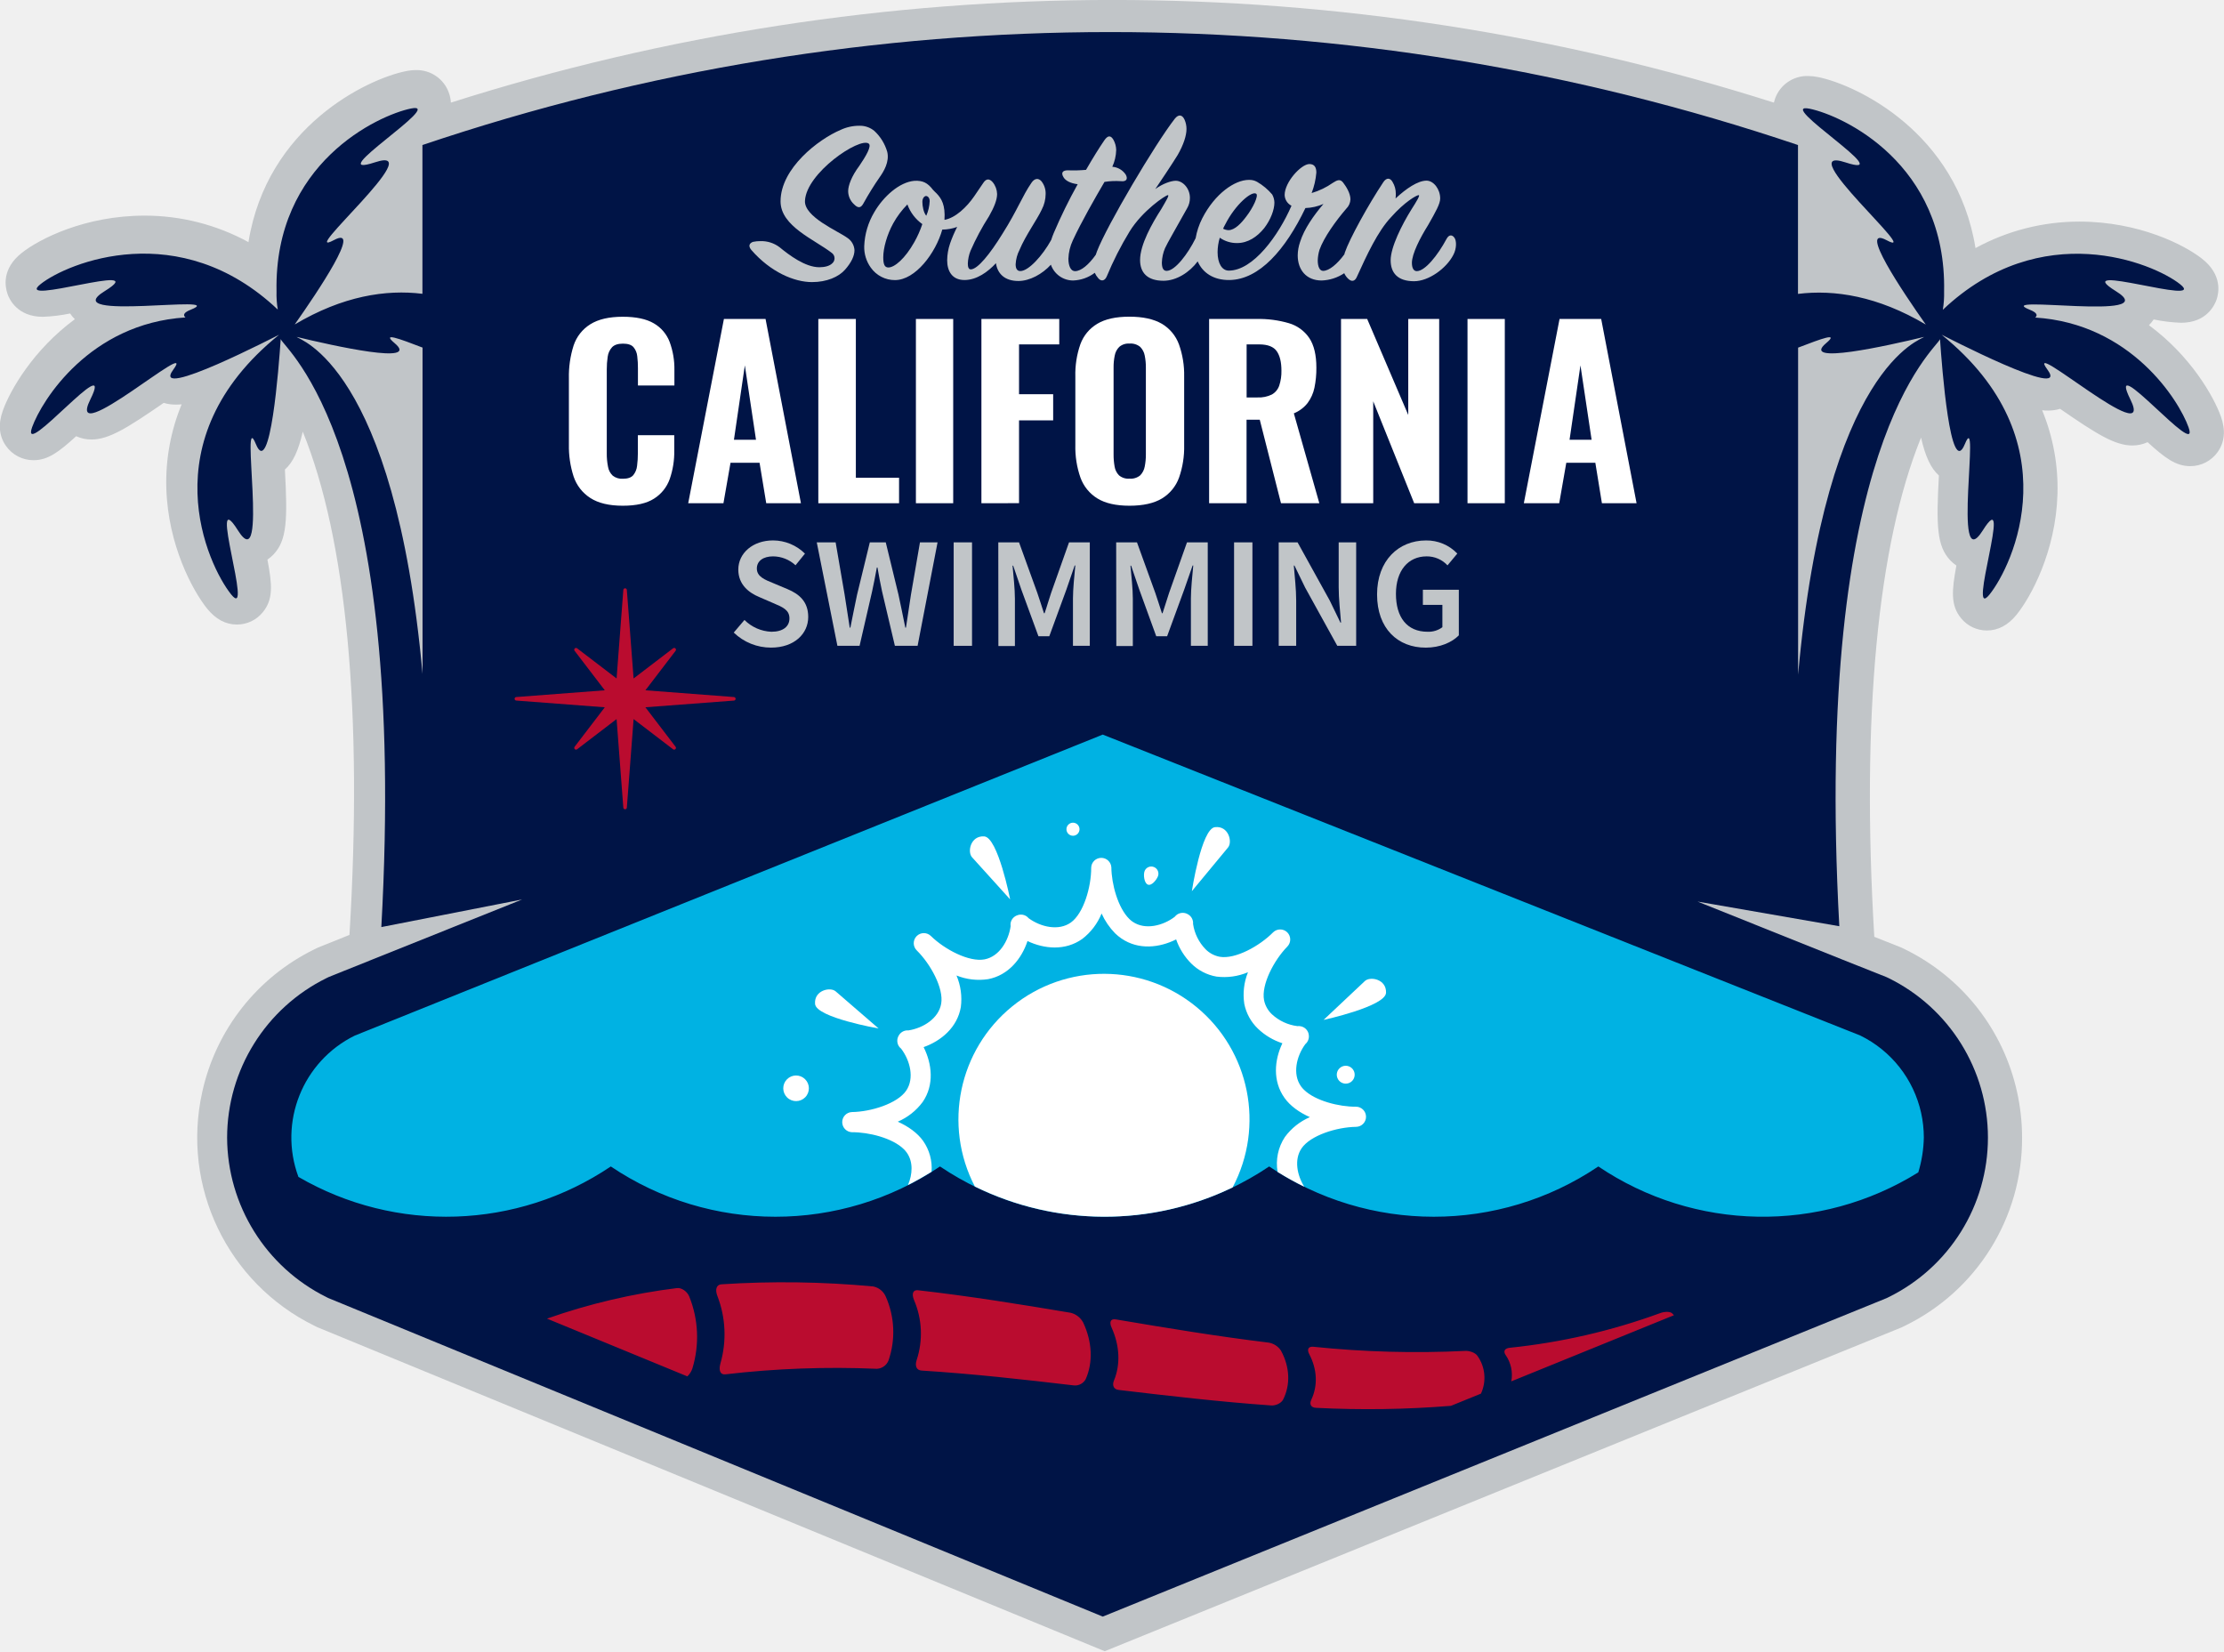
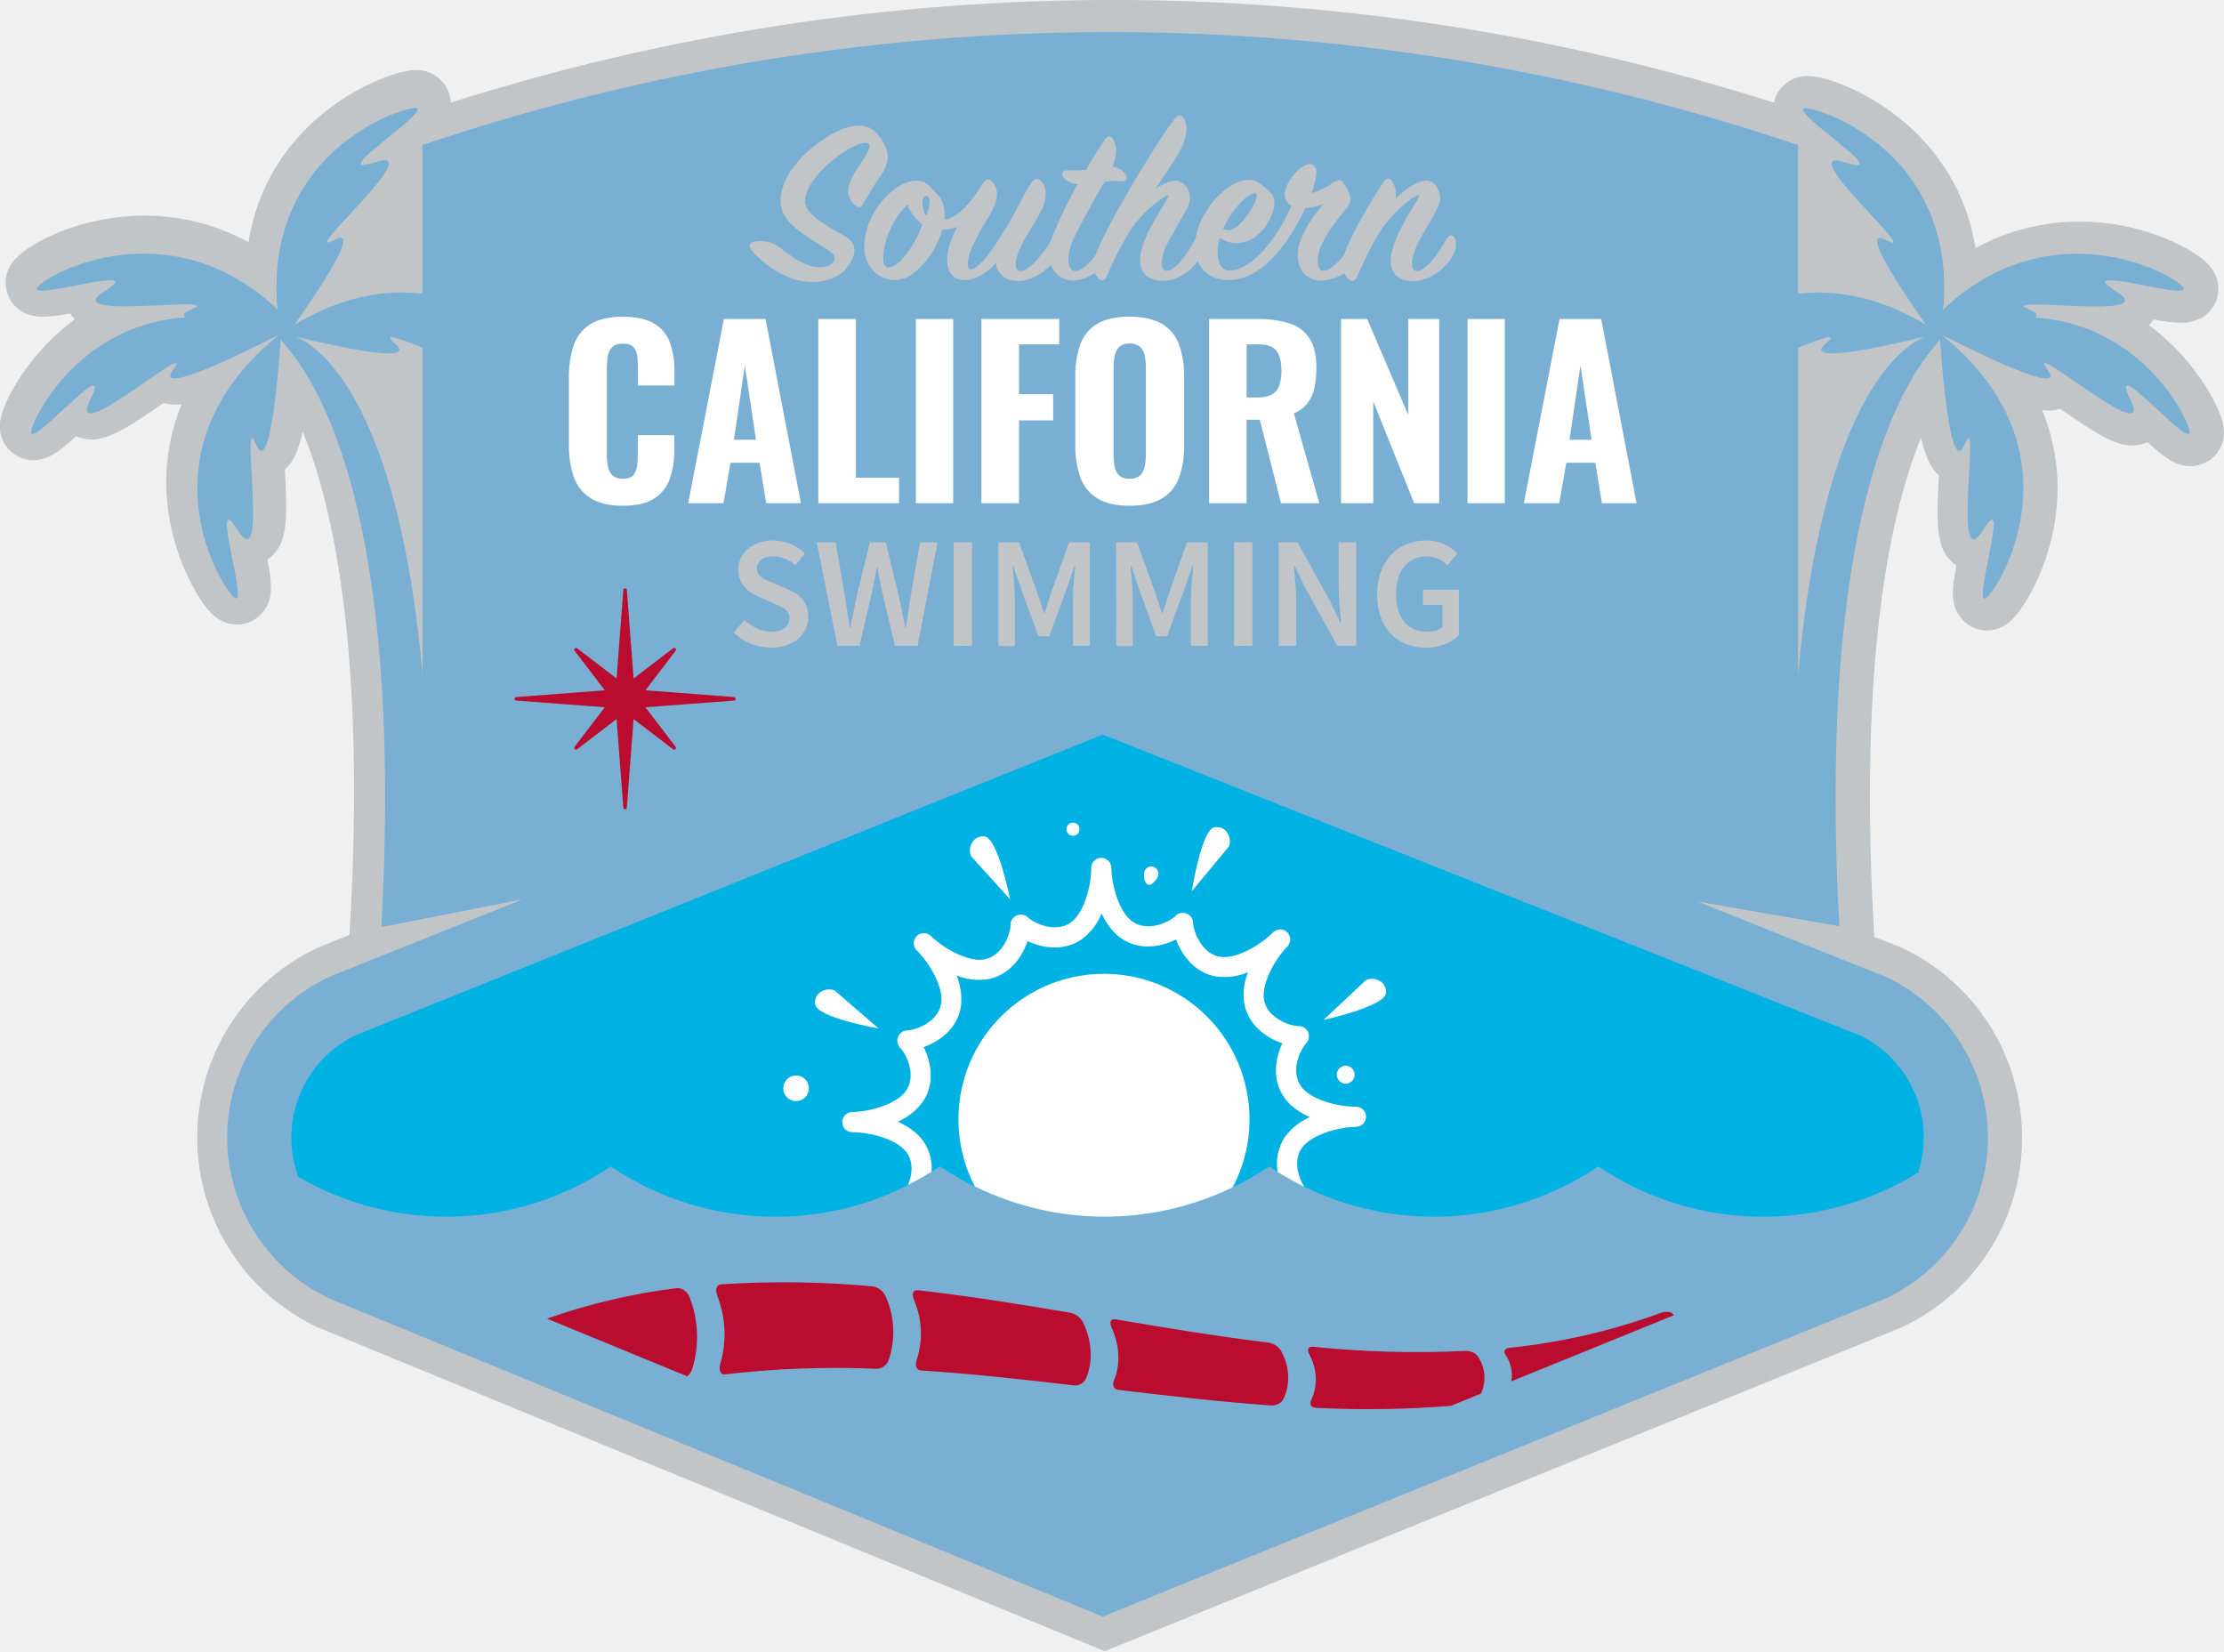
<svg xmlns="http://www.w3.org/2000/svg" viewBox="0 0 942.82 700">
  <defs>
-     <style>.cls-1{fill:#c1c5c8;}.cls-2{fill:#001446;}.cls-3{fill:#fff;}.cls-4{fill:#ba0c2f;}.cls-5{fill:#00b2e3;}</style>
+     <style>.cls-1{fill:#c1c5c8;}.cls-2{fill:#7aafd4;}.cls-3{fill:#fff;}.cls-4{fill:#ba0c2f;}.cls-5{fill:#00b2e3;}</style>
  </defs>
  <g id="Layer_2" data-name="Layer 2">
    <g id="Primary">
      <path class="cls-1" d="M134.55,562.65l-1.21-.6a88.87,88.87,0,0,1-47.59-99.17,88.47,88.47,0,0,1,47.59-60.47l1.34-.66,13.47-5.42c5.72-94.17-1.25-167.79-19.8-213.34-1.79,7.95-4.17,13.1-7.57,16.06,1.13,21.21.92,29.95-4.84,36a15.15,15.15,0,0,1-2.57,2.18c2.06,10.79,2.5,16.91-2,22.35a14.09,14.09,0,0,1-10.93,5.18c-4.79,0-9-2.27-12.64-6.76-6.09-7.56-16.57-26.83-17.29-51a86.45,86.45,0,0,1,6.5-35.6,22.13,22.13,0,0,1-2.61.12,17,17,0,0,1-5-.73c-15.63,10.79-23.31,15.53-30.62,15.53a15.53,15.53,0,0,1-6.49-1.4c-7.43,6.77-12,10.17-18.12,10.17a14.22,14.22,0,0,1-11.6-6c-3-4.21-3.42-9.28-1.35-15.06,3.08-8.62,12.87-25.72,30.51-38.71a13.17,13.17,0,0,1-2-2.43,68.38,68.38,0,0,1-11.57,1.41c-10.8,0-14.23-7.47-15-9.76-1-3-2.5-10.55,6.06-17.33,7.41-5.87,26.72-15.8,52.11-15.8a91.68,91.68,0,0,1,44,11.23c7.91-49.12,50.49-69.16,66.59-72.44a21.7,21.7,0,0,1,4.41-.49,14.46,14.46,0,0,1,13.92,9.5,15.32,15.32,0,0,1,.9,4.29,925.33,925.33,0,0,1,560.85,0c.14-.58.32-1.17.53-1.78a14.46,14.46,0,0,1,13.93-9.5,22.36,22.36,0,0,1,4.4.48C787,36,829.57,56.06,837.47,105.17a91.68,91.68,0,0,1,44-11.23c25.39,0,44.71,9.93,52.12,15.81,8.55,6.77,7.08,14.37,6.06,17.32-.8,2.29-4.24,9.76-15,9.76A68.37,68.37,0,0,1,913,135.42a14,14,0,0,1-2,2.44c17.63,13,27.41,30.08,30.5,38.7,2.07,5.78,1.61,10.85-1.35,15.05a14.19,14.19,0,0,1-11.6,6c-6.11,0-10.69-3.39-18.12-10.16a15.48,15.48,0,0,1-6.48,1.4h0c-7.31,0-15-4.74-30.62-15.54a17,17,0,0,1-5,.74,20.3,20.3,0,0,1-2.6-.13,86.46,86.46,0,0,1,6.49,35.61c-.71,24.18-11.2,43.45-17.29,51-3.6,4.48-7.85,6.75-12.64,6.75a14.09,14.09,0,0,1-10.92-5.18c-4.46-5.44-4-11.56-2-22.35a15.55,15.55,0,0,1-2.57-2.18c-5.76-6.08-6-14.81-4.84-36-3.4-3-5.78-8.11-7.57-16.07C796,230.78,789,303.79,794.57,397.14l11.48,4.56,1.42.69a88.45,88.45,0,0,1,47.62,60.53,89.54,89.54,0,0,1,2.13,19.31,88.34,88.34,0,0,1-49.73,79.83l-1.28.63L468.33,700Z" />
      <path class="cls-2" d="M927.79,181.14c-4.12-11.55-24.52-43.95-65-46.52,1.17-1,.67-2.12-2.29-3.3-17.06-6.81,57.74,5.28,36.51-7.87s39.57,6.78,27.15-3c-11.33-9-58.84-28.59-100.54,10.88a40.58,40.58,0,0,0,.54-7.76c1.09-54.37-43.14-74.65-57-77.48-15.52-3.17,38.88,30.51,15.15,22.74s33.67,41.67,17.48,33c-12.34-6.6,6.78,21.82,16.61,35.76-20.38-12.07-38.68-14.91-54.18-13V61.48a911.58,911.58,0,0,0-583.14,0v63.07c-15.49-1.91-33.78.92-54.14,13,9.82-13.94,28.94-42.36,16.61-35.76-16.2,8.67,41.22-40.78,17.48-33S189.75,42.87,174.23,46c-13.84,2.83-58.06,23.11-57,77.48a39.69,39.69,0,0,0,.53,7.76C76.1,91.81,28.59,111.42,17.26,120.4c-12.42,9.83,48.38-10.11,27.15,3s53.56,1.06,36.51,7.87c-3,1.18-3.46,2.29-2.3,3.3-40.45,2.57-60.85,35-65,46.52C8.31,196.05,49.35,147,38.29,169.36s46-27.44,35.15-12.63c-10.06,13.7,44.86-14.9,44.89-14.83C63,186.58,88.14,239.75,98,252s-10.44-48.31,2.86-27.17.69-53.57,7.62-36.56c6.09,14.95,9.73-32.75,10.52-44.53,1.66,4.42,54,44.38,42.66,249.27l59.69-11.7L146,411.51l0,0-6.7,2.7-.9.44a75.5,75.5,0,0,0-42.12,67.62,75.83,75.83,0,0,0,42.12,67.62l.81.4L467.49,685.32l332.28-135,.86-.42a75.36,75.36,0,0,0,0-135.26l-1-.46-19.1-7.59h0L719.64,382.2l60.1,10.45c-11.21-204.56,41-244.46,42.69-248.88.79,11.78,4.42,59.48,10.51,44.53,6.93-17-5.68,57.7,7.62,36.56s-7.06,39.52,2.86,27.17,35-65.45-20.31-110.13c0-.07,54.95,28.53,44.89,14.83-10.88-14.81,46.2,35,35.14,12.63S933.13,196.05,927.79,181.14ZM179.13,285.69c-11.89-131.14-52.75-141.8-53.39-142.87,15.57,3.76,52.76,12.06,41.55,2.65-5.67-4.77,1.87-1.94,11.84,1.88Zm583.14.33V147.37c10-3.83,17.55-6.67,11.88-1.9-11.22,9.41,26,1.11,41.55-2.65C815.05,143.89,774.12,154.57,762.27,286Z" />
      <path class="cls-3" d="M264,214.39q-8.67,0-13.74-3.28a17.29,17.29,0,0,1-7.09-9.11,41.55,41.55,0,0,1-2-13.55V160.39a42.89,42.89,0,0,1,2-13.93,16.86,16.86,0,0,1,7.09-9q5.07-3.18,13.74-3.18c5.6,0,10,.93,13.17,2.79A15.38,15.38,0,0,1,283.9,145a32.94,32.94,0,0,1,2,11.86v6.56H270.44v-7.33a40.34,40.34,0,0,0-.29-5.06,7,7,0,0,0-1.59-3.86c-.86-1-2.36-1.49-4.48-1.49s-3.66.51-4.63,1.54a7.4,7.4,0,0,0-1.83,4,35,35,0,0,0-.39,5.45v35.49a27.67,27.67,0,0,0,.53,5.73,6.7,6.7,0,0,0,2,3.76,6.31,6.31,0,0,0,4.29,1.31c2.06,0,3.52-.5,4.39-1.5a7.49,7.49,0,0,0,1.64-4,40.64,40.64,0,0,0,.33-5.3V184.5h15.43V191a34.91,34.91,0,0,1-1.93,12.1,16.23,16.23,0,0,1-6.65,8.29Q272.56,214.4,264,214.39Z" />
      <path class="cls-3" d="M291.75,213.33l15.14-78.11h17.65l15,78.11H324.83L322,196.17H309.69l-3,17.16Zm19.39-26.9h9.35l-4.73-31.54Z" />
      <path class="cls-3" d="M346.91,213.33V135.22h15.91v67.31h18.32v10.8Z" />
      <path class="cls-3" d="M388.28,213.33V135.22h15.81v78.11Z" />
      <path class="cls-3" d="M416.05,213.33V135.22h33V146H432v21.12h14.47v11.09H432v35.1Z" />
      <path class="cls-3" d="M478.82,214.39q-8.58,0-13.59-3.08a17.21,17.21,0,0,1-7.19-8.83,39,39,0,0,1-2.17-13.74V159.62A38.59,38.59,0,0,1,458,145.93a16.71,16.71,0,0,1,7.19-8.68q5-3,13.59-3t13.75,3A16.89,16.89,0,0,1,499.8,146,38.28,38.28,0,0,1,502,159.62v29.12a39,39,0,0,1-2.17,13.74,17.14,17.14,0,0,1-7.23,8.83Q487.5,214.39,478.82,214.39Zm0-11.47a6.36,6.36,0,0,0,4.54-1.4,7.13,7.13,0,0,0,1.93-3.76,25.52,25.52,0,0,0,.48-5.07V155.76a24.63,24.63,0,0,0-.48-5,7,7,0,0,0-1.93-3.71,6.32,6.32,0,0,0-4.54-1.4,6,6,0,0,0-4.33,1.4,6.91,6.91,0,0,0-1.93,3.71,23.94,23.94,0,0,0-.48,5v36.93a28.09,28.09,0,0,0,.43,5.07,6.8,6.8,0,0,0,1.88,3.76A6.16,6.16,0,0,0,478.82,202.92Z" />
      <path class="cls-3" d="M512.58,213.33V135.22h20.24A45.22,45.22,0,0,1,546.37,137a15.8,15.8,0,0,1,8.68,6.31c2,3,3,7.2,3,12.54a40.21,40.21,0,0,1-.82,8.53,16.5,16.5,0,0,1-2.89,6.46,14.28,14.28,0,0,1-5.84,4.39l10.8,38.09H543.05l-9-35.39h-5.6v35.39Zm15.9-44.84h4.63a12.49,12.49,0,0,0,6.08-1.25,6.88,6.88,0,0,0,3.13-3.81,18.88,18.88,0,0,0,.92-6.32q0-5.4-2-8.24T533.89,146h-5.41Z" />
      <path class="cls-3" d="M568.5,213.33V135.22h11.09L597,175.91V135.22h13.11v78.11h-10.6l-17.36-43.2v43.2Z" />
      <path class="cls-3" d="M622.12,213.33V135.22h15.81v78.11Z" />
      <path class="cls-3" d="M646,213.33l15.14-78.11h17.65l15,78.11H679.1l-2.79-17.16H664l-3,17.16Zm19.38-26.9h9.35L670,154.89Z" />
      <path class="cls-1" d="M311.06,268.16l4.54-5.34a17.17,17.17,0,0,0,11.42,5c4.94,0,7.65-2.24,7.65-5.66,0-3.61-2.83-4.77-6.81-6.46l-6-2.6c-4.32-1.8-8.87-5.22-8.87-11.63,0-7,6.17-12.37,14.73-12.37a19.23,19.23,0,0,1,13.53,5.6l-4,4.93a14.15,14.15,0,0,0-9.53-3.77c-4.16,0-6.87,1.95-6.87,5.15,0,3.45,3.34,4.73,7,6.22l5.92,2.48c5.22,2.17,8.86,5.47,8.86,11.83,0,7.11-5.9,13-15.75,13A22.62,22.62,0,0,1,311.06,268.16Z" />
      <path class="cls-1" d="M346.25,229.92h8l3.81,22.16c.71,4.67,1.46,9.33,2.17,14h.27c.91-4.67,1.88-9.37,2.84-14l5.4-22.16h6.76l5.39,22.16c1,4.55,1.93,9.29,2.9,14h.27c.71-4.71,1.41-9.41,2.12-14L390,229.92h7.46L389,273.78h-9.63l-5.45-23.1q-1.08-5.1-1.93-10.09h-.27q-.9,5-2,10.09l-5.32,23.1H355Z" />
      <path class="cls-1" d="M404.29,229.92h7.78v43.86h-7.78Z" />
      <path class="cls-1" d="M423.21,229.92H432l7.75,21.43c1,2.79,1.85,5.75,2.82,8.62h.27c1-2.87,1.79-5.83,2.76-8.62l7.59-21.43H462v43.86h-7.14V253.72c0-4.06.61-9.89,1-14h-.27L452.05,250l-7.22,19.71h-4.61L433,250l-3.48-10.2h-.27c.37,4.07,1,9.9,1,14v20.06h-7Z" />
      <path class="cls-1" d="M473.18,229.92H482l7.76,21.43c1,2.79,1.85,5.75,2.82,8.62h.26c1-2.87,1.8-5.83,2.77-8.62l7.59-21.43H512v43.86h-7.14V253.72c0-4.06.62-9.89,1-14h-.27L502,250l-7.22,19.71h-4.62L483,250l-3.49-10.2h-.27c.38,4.07,1,9.9,1,14v20.06h-7Z" />
      <path class="cls-1" d="M523.16,229.92h7.78v43.86h-7.78Z" />
      <path class="cls-1" d="M542.08,229.92h8l13.63,24.65,4.54,9.37h.26c-.37-4.54-1-10.09-1-15V229.92h7.41v43.86h-8l-13.63-24.69-4.53-9.33h-.27c.37,4.65,1,9.93,1,14.81v19.21h-7.4Z" />
      <path class="cls-1" d="M583.78,252c0-14.36,9.09-22.89,20.76-22.89a18,18,0,0,1,13.26,5.56l-4.16,5a11.91,11.91,0,0,0-8.86-3.81c-7.78,0-13,6-13,15.89s4.64,16.07,13.44,16.07a9.83,9.83,0,0,0,6.25-1.93v-9.47H603.2V250h15.24v19.34c-2.92,3-8,5.21-14,5.21C592.6,274.59,583.78,266.51,583.78,252Z" />
      <path class="cls-1" d="M376.13,64.38a19.42,19.42,0,0,0-5.48-8.89,9.55,9.55,0,0,0-6.31-2.18,18.52,18.52,0,0,0-8,1.76c-9.31,3.93-25.44,16.24-25.44,30.3,0,10.55,14.37,16.13,21.82,21.92a2.82,2.82,0,0,1,.1,4.34c-1.13,1.14-3.2,1.66-5.48,1.66-6,0-12.82-5.17-16.85-8.48a12.77,12.77,0,0,0-8.07-2.59,14.37,14.37,0,0,0-3.2.31c-1.45.52-2.17,1.66-.73,3.41,8.17,9.41,18.2,13.65,25.75,13.65,6.2,0,11.27-2.17,14-5.27s4-5.89,4-8.27a6.71,6.71,0,0,0-3.1-5.27c-4-2.9-18.2-8.79-17.89-15.62.52-11.89,23.16-27.09,27-24.3,1.45,1-1.34,5.59-3.93,9.41-3.41,4.55-4.76,8.48-4.76,10.76a7.64,7.64,0,0,0,2.49,5.58c2,2.07,3.1,1.24,4-.41A127,127,0,0,1,373,75C374.58,72.75,377.16,68.62,376.13,64.38Z" />
      <path class="cls-1" d="M616.64,100.88c-.93-1.45-2.38-1.55-3.41.41-3.72,6.93-9.1,13.65-12.62,13.65-1.34,0-2.06-1.34-2.06-3.51,0-3.83,3.51-10.65,6.82-15.93,3.31-5.79,5.17-9.1,5.17-11.37,0-3.93-2.79-7.55-5.79-7.55-3.72,0-8.69,3.41-13.13,7.55a13.68,13.68,0,0,0,.1-2.07,9.35,9.35,0,0,0-1.34-4.86c-1-1.86-2.59-2-3.93,0-6.41,9.62-14.37,24.09-16.34,29.88-.08.26-.14.5-.2.75-3,4.11-6.48,7-9,7-1.45,0-2.28-1.76-2.28-4.45a17.15,17.15,0,0,1,.73-4.45c1.86-5.27,6.92-12.3,11.37-17.47a5.81,5.81,0,0,0,1.76-3.93c0-2.58-1.76-5.38-3.1-7.13s-2.69-.93-4.35.1a30.76,30.76,0,0,1-9,4.34,31.15,31.15,0,0,0,2-8.68c0-2.28-.82-3.62-3-3.62-3.51.1-10.44,7.65-10.44,13.13a5.3,5.3,0,0,0,2.9,4.55c-5.48,12.61-16.24,27.5-26.58,27.5-2.89,0-4.75-3.1-4.75-7.85a21.81,21.81,0,0,1,.93-6.1,12.52,12.52,0,0,0,7.34,2.27c4.55,0,8.48-2.59,11.48-6.31,2.79-3.62,4.34-7.86,4.34-10.85a7.37,7.37,0,0,0-.93-3.42,24.29,24.29,0,0,0-6.41-5.37,6.6,6.6,0,0,0-3.52-.83c-5.89,0-14.37,5.79-19.75,16.34a29.65,29.65,0,0,0-2.79,8.41.75.75,0,0,0-.1.17c-3.11,6.31-8.59,13.65-12.21,13.65-1.44,0-2-1.35-2-3.52a16.8,16.8,0,0,1,1.34-6.1c1.14-2.48,3.73-6.82,9.41-17a8.48,8.48,0,0,0,1.14-4.34c0-4-3-7.24-6-7.24-2,0-5.58,1.24-8.68,3.52,1-1.45,7.44-11.07,9.51-14.48,2.48-4.34,3.72-8.17,3.72-11a9.64,9.64,0,0,0-.82-3.93c-.93-2.07-2.49-2.48-4.14-.41-8.38,10.75-28.85,45.39-33,56.25-.19.5-.36,1-.5,1.43-2.93,4.12-6.16,6.94-8.81,6.94-1.76,0-2.79-2.17-2.79-5.27a19.62,19.62,0,0,1,1.86-7.75c3.62-7.86,9.51-18.1,13.44-24.82a31.13,31.13,0,0,1,6.83-.31c2.48.31,3.2-.93,2.17-2.79a7.46,7.46,0,0,0-5.69-3.31,18.21,18.21,0,0,0,1.65-7.14,9.31,9.31,0,0,0-1.13-4.23c-1.14-2-2.38-2.07-3.93.2C465.78,63,463.61,66.45,460.4,72a59.05,59.05,0,0,1-7.44.21c-2.38-.11-3.41.93-2,3.1.83,1.24,2.69,2.38,5.9,2.79a216.1,216.1,0,0,0-10.14,20.68c-.43,1-.78,2-1.07,2.92-3.74,6.77-9.65,13.21-13.09,13.21-1.35,0-2-1-2-2.89a15,15,0,0,1,1.66-6.11c2.48-6,7.44-12.82,9.41-17.06a14.46,14.46,0,0,0,1.65-6.61,8.33,8.33,0,0,0-1.76-5.38c-1.34-1.55-3-1.24-4.24.62-3.82,5.48-6,11.68-12.3,21.61-5.28,8.58-10.55,15.1-13.44,15.1-.93,0-1.25-1-1.25-2.48a16.25,16.25,0,0,1,1.14-5.38,104.49,104.49,0,0,1,7.86-14.68c2.17-3.83,3.41-6.93,3.41-9.41a8.27,8.27,0,0,0-1.86-5q-2.17-2.47-4,.31L413,83.2c-3.2,4.65-8,9.2-12.61,10,.41-6.31-1.24-9-3.31-11.17-.52-.52-1-.93-1.55-1.55-2.28-3-4.34-4-7.86-3.83-6.41.52-13.23,6.72-17.06,13.34a30.41,30.41,0,0,0-4.24,14.37,14.85,14.85,0,0,0,2.79,9.1,12.49,12.49,0,0,0,10.24,5.28c8.68,0,17.27-11.48,20.06-21.41a19,19,0,0,0,6.31-1.13,54,54,0,0,0-3,7,22.93,22.93,0,0,0-1.24,7.13c0,4.45,2,8.38,7.34,8.38,5.17,0,9.92-3.42,13.34-7.14.62,4.34,3.62,7.55,9.51,7.55,4.81,0,10.15-2.92,13.78-6.91a10,10,0,0,0,9.38,6.7,16.17,16.17,0,0,0,9.23-3.26,8.43,8.43,0,0,0,1.42,2.23c1.24,1.55,2.79,1.24,3.62-.62a138.66,138.66,0,0,1,9.72-19.13c5.48-8.89,15.3-15.41,16.23-15.41.73,0-.82,2.49-2.79,5.9-3.93,6.1-9,15.09-9,21.61,0,5.37,3.1,8.79,9.92,8.79,5.5,0,11.06-3.57,14.5-8.21,2.09,4.8,6.71,8,13.53,7.9,12.61-.21,23.67-12.83,32.15-30.51a20.66,20.66,0,0,0,7.65-1.75c-4.13,4.86-8.16,10.54-9.92,16.13a17.79,17.79,0,0,0-1,5.68c0,6.1,3.62,10.65,10.14,10.65a18.34,18.34,0,0,0,9.58-3.09,7.52,7.52,0,0,0,1.59,2.27c1.65,1.65,3,1,3.72-.62,4.24-9.31,8.89-19.44,14.58-25.44,5.68-6.41,10.75-9.31,11.68-9.31.72,0-.93,2.69-3.1,6.1-4,6.41-8.79,15.93-8.79,21.51,0,5.38,3,8.89,9.93,8.89,6.2,0,13.75-5.48,16.64-11.16C617.57,105.32,617.47,102.12,616.64,100.88Zm-97.2-5.79c4.24-8.38,11.27-14.37,13.14-12.93,1,.83-1.35,5.9-4.24,9.62-2.07,2.79-4.86,5.79-7.55,5.79a5.09,5.09,0,0,1-2.28-.62A16.43,16.43,0,0,1,519.44,95.09Zm-131.83,7.55c-3.93,7-8.38,10.75-11,10.75-1.66,0-2.17-1.45-2.17-4.34,0-3.83,1.55-9.52,4.23-14.38a36.81,36.81,0,0,1,6-8A17.59,17.59,0,0,0,391,95,43.46,43.46,0,0,1,387.61,102.64Zm5.06-11.17c-1.13-1.34-1.65-4-1.65-5.89,0-1.66.93-2.49,1.55-2.49s1.55.62,1.55,2.18A17.19,17.19,0,0,1,392.67,91.47Z" />
      <path class="cls-4" d="M311.1,295.49l-37.49-2.86,12.8-16.74a.75.75,0,0,0-.07-1,.75.75,0,0,0-1-.06l-16.74,12.79-2.86-37.48a.75.75,0,0,0-1.5,0l-2.85,37.48-16.74-12.79a.74.74,0,0,0-.46-.16.71.71,0,0,0-.53.22.75.75,0,0,0-.07,1l12.8,16.74-37.49,2.86a.75.75,0,0,0,0,1.5l37.49,2.85-12.8,16.75a.76.76,0,0,0,.6,1.21.74.74,0,0,0,.46-.16l16.74-12.8,2.85,37.49a.75.75,0,0,0,1.5,0l2.86-37.49,16.74,12.8a.74.74,0,0,0,.46.16.79.79,0,0,0,.53-.22.75.75,0,0,0,.07-1l-12.8-16.75L311.1,297a.75.75,0,0,0,0-1.5Z" />
      <path class="cls-5" d="M814.42,471.76A48.09,48.09,0,0,0,788.66,439L467.49,311.41,150.43,439a48.16,48.16,0,0,0-23.92,59.92,124.77,124.77,0,0,0,132.43-4.43,124.84,124.84,0,0,0,139.55,0h0a124.84,124.84,0,0,0,139.55,0,124.83,124.83,0,0,0,139.54,0h0A124.79,124.79,0,0,0,813.22,497a54.31,54.31,0,0,0,2.35-14.79A48.54,48.54,0,0,0,814.42,471.76Z" />
      <path class="cls-5" d="M126.51,498.93h0v0Z" />
      <path class="cls-3" d="M486.59,375c1.55.66,3.61-1.89,4.26-3.43a3,3,0,0,0-5.59-2.39C484.6,370.77,485.05,374.38,486.59,375Z" />
      <path class="cls-3" d="M515.08,350.65c-5.76.6-9.82,27.15-9.82,27.15s13.42-16.18,15.36-18.55S520.84,350,515.08,350.65Z" />
      <path class="cls-3" d="M587.58,420.86c.24-5.78-6.7-7.06-8.94-5s-17.54,16.51-17.54,16.51S587.34,426.65,587.58,420.86Z" />
      <path class="cls-3" d="M522.55,503.37A61.7,61.7,0,1,0,413.27,503,124.67,124.67,0,0,0,522.55,503.37Z" />
      <path class="cls-3" d="M567.79,452.94a3.79,3.79,0,1,0,5.35-.06A3.78,3.78,0,0,0,567.79,452.94Z" />
      <path class="cls-3" d="M341.36,465.16a5.43,5.43,0,1,0-7.68.08A5.43,5.43,0,0,0,341.36,465.16Z" />
      <path class="cls-3" d="M372.47,436s-15.89-13.76-18.22-15.75-9.21-.42-8.72,5.36S372.47,436,372.47,436Z" />
      <path class="cls-3" d="M456.83,353.49a2.77,2.77,0,1,0-3.92,0A2.78,2.78,0,0,0,456.83,353.49Z" />
      <path class="cls-3" d="M428.23,381.28s-5.18-26.35-11-26.71-7.2,6.55-5.17,8.83S428.23,381.28,428.23,381.28Z" />
      <path class="cls-3" d="M382,444.54c3.82,5,5.73,12.54,2.18,17.79-3.76,5.51-14.92,9-23.1,9.1a4.28,4.28,0,0,0,.08,8.55c7.06-.06,17.19,2.44,22,7.19a10.8,10.8,0,0,1,1.24,1.44c2.8,3.93,2.46,9.22.52,13.77q5.1-2.58,10-5.65a20.07,20.07,0,0,0-3.59-13.08c-2.4-3.38-6.33-6.17-10.74-8.14a25.71,25.71,0,0,0,10.58-8.38c5-7.29,3.91-16.21.38-23.23,7.39-2.61,14.3-8.33,15.78-17a25.75,25.75,0,0,0-1.84-13.36,25.6,25.6,0,0,0,13.4,1.55c8.66-1.65,14.23-8.7,16.7-16.15,7.08,3.36,16,4.21,23.2-.89A25.81,25.81,0,0,0,467,387.26a29.15,29.15,0,0,0,5.73,8.4,20.32,20.32,0,0,0,2.65,2.17c7.3,5,16.21,3.93,23.22.41a26.86,26.86,0,0,0,6.4,10.21A20,20,0,0,0,515.69,414a25.94,25.94,0,0,0,13.36-1.84,25.68,25.68,0,0,0-1.56,13.39,20,20,0,0,0,5.78,10.53,27,27,0,0,0,10.37,6.18c-3.37,7.08-4.22,16,.91,23.18,2.39,3.39,6.32,6.18,10.74,8.15A25.79,25.79,0,0,0,544.71,482a20.43,20.43,0,0,0-3.09,14.83,125.1,125.1,0,0,0,11.3,6.26c-3.09-4.95-4.36-11.55-1.15-16.28,3.76-5.51,14.92-9,23.1-9.11a4.27,4.27,0,0,0-.08-8.54c-7.06.05-17.18-2.45-22-7.19a11.17,11.17,0,0,1-1.26-1.45c-3.71-5.21-1.92-12.78,1.83-17.88a5.66,5.66,0,0,0,.43-.42,4.29,4.29,0,0,0,1-3.72l0-.11a4.28,4.28,0,0,0-3.18-3.28A4.34,4.34,0,0,0,550,435a19.44,19.44,0,0,1-10.77-5,11.28,11.28,0,0,1-3.36-6c-1.25-6.54,4.17-16.9,9.9-22.76a4.28,4.28,0,0,0-.06-6h0a4.29,4.29,0,0,0-6,0c-5.76,5.84-16,11.47-22.58,10.37a11.36,11.36,0,0,1-6.09-3.24,19.45,19.45,0,0,1-5.26-10.65,3.85,3.85,0,0,0,0-.76,4.29,4.29,0,0,0-2.1-3.33l-.12-.07a4.32,4.32,0,0,0-4.49.1,4.45,4.45,0,0,0-1.07,1c-5,3.8-12.52,5.7-17.77,2.13a10,10,0,0,1-1.47-1.21c-4.86-4.76-7.55-14.82-7.62-21.87a4.28,4.28,0,0,0-8.55.07c.05,8.21-3.23,19.45-8.63,23.3-5.17,3.67-12.72,1.92-17.83-1.78a4.18,4.18,0,0,0-.64-.62,4.25,4.25,0,0,0-4-.75l-.13.05a4.25,4.25,0,0,0-2.92,3.28,4.45,4.45,0,0,0,0,1.36c-.88,6.25-4.83,12.89-11.05,14.08-6.53,1.25-16.9-4.17-22.75-9.9a4.27,4.27,0,0,0-6,6.1c5.84,5.77,11.47,16,10.36,22.57-1.06,6.28-7.66,10.38-13.9,11.35a5.08,5.08,0,0,0-.78,0A4.28,4.28,0,0,0,381,439l-.06.11a4.27,4.27,0,0,0,.15,4.45A4.06,4.06,0,0,0,382,444.54Z" />
      <path class="cls-4" d="M459.2,560.67c3.84,8.16,4.23,16.88,1.06,24a5.13,5.13,0,0,1-4.95,2.65c-21.56-2.55-43.11-4.94-64.62-6.3-2.18-.13-2.92-2-2.09-4.45a36,36,0,0,0-1.13-25.48c-1.06-2.57-.47-4.37,1.71-4.12,21.56,2.44,43.16,5.92,64.76,9.56A8.24,8.24,0,0,1,459.2,560.67Zm78.56,8.49c-21.56-2.61-43.17-6.19-64.77-9.84-2.2-.37-2.79,1.16-1.75,3.49,3.46,7.64,3.81,15.7,1,22.43-.85,2.07-.11,3.79,2.08,4,21.56,2.56,43.11,5.05,64.62,6.57,1.83.13,4.19-.93,5-2.47,3.2-6.34,2.87-13.87-.92-20.82A7.82,7.82,0,0,0,537.76,569.16Zm171.88-11.6a8.7,8.7,0,0,0-.85-.87c-.88-.77-3.28-.7-5.07,0A264.1,264.1,0,0,1,640,571.36c-2.16.23-2.77,1.49-1.76,3a14.87,14.87,0,0,1,2.45,11.23Zm-339.45-12.2a406.06,406.06,0,0,0-64.37-.91c-2.18.16-2.74,2.31-1.68,5A44.9,44.9,0,0,1,305.41,578c-.82,2.9-.07,4.89,2.1,4.62a402.86,402.86,0,0,1,64.23-2.35,5.58,5.58,0,0,0,4.91-3.48,37,37,0,0,0-1.2-27.25A7.4,7.4,0,0,0,370.19,545.36Zm251,27.32a424.47,424.47,0,0,1-64.41-1.75c-2.19-.21-2.79,1.14-1.76,3.12,3.4,6.44,3.7,13.39.86,19.38-.86,1.83-.14,3.29,2,3.39a435.14,435.14,0,0,0,57.22-.85l12.72-5.17a16,16,0,0,0-1.52-16.06C625.43,573.46,623,572.58,621.17,572.68ZM287,546.05A262.85,262.85,0,0,0,231.88,559l59.5,24.48a7.9,7.9,0,0,0,2.16-3.41,45.8,45.8,0,0,0-1.35-30.46C291.25,547.33,288.78,545.82,287,546.05Z" />
    </g>
  </g>
</svg>
